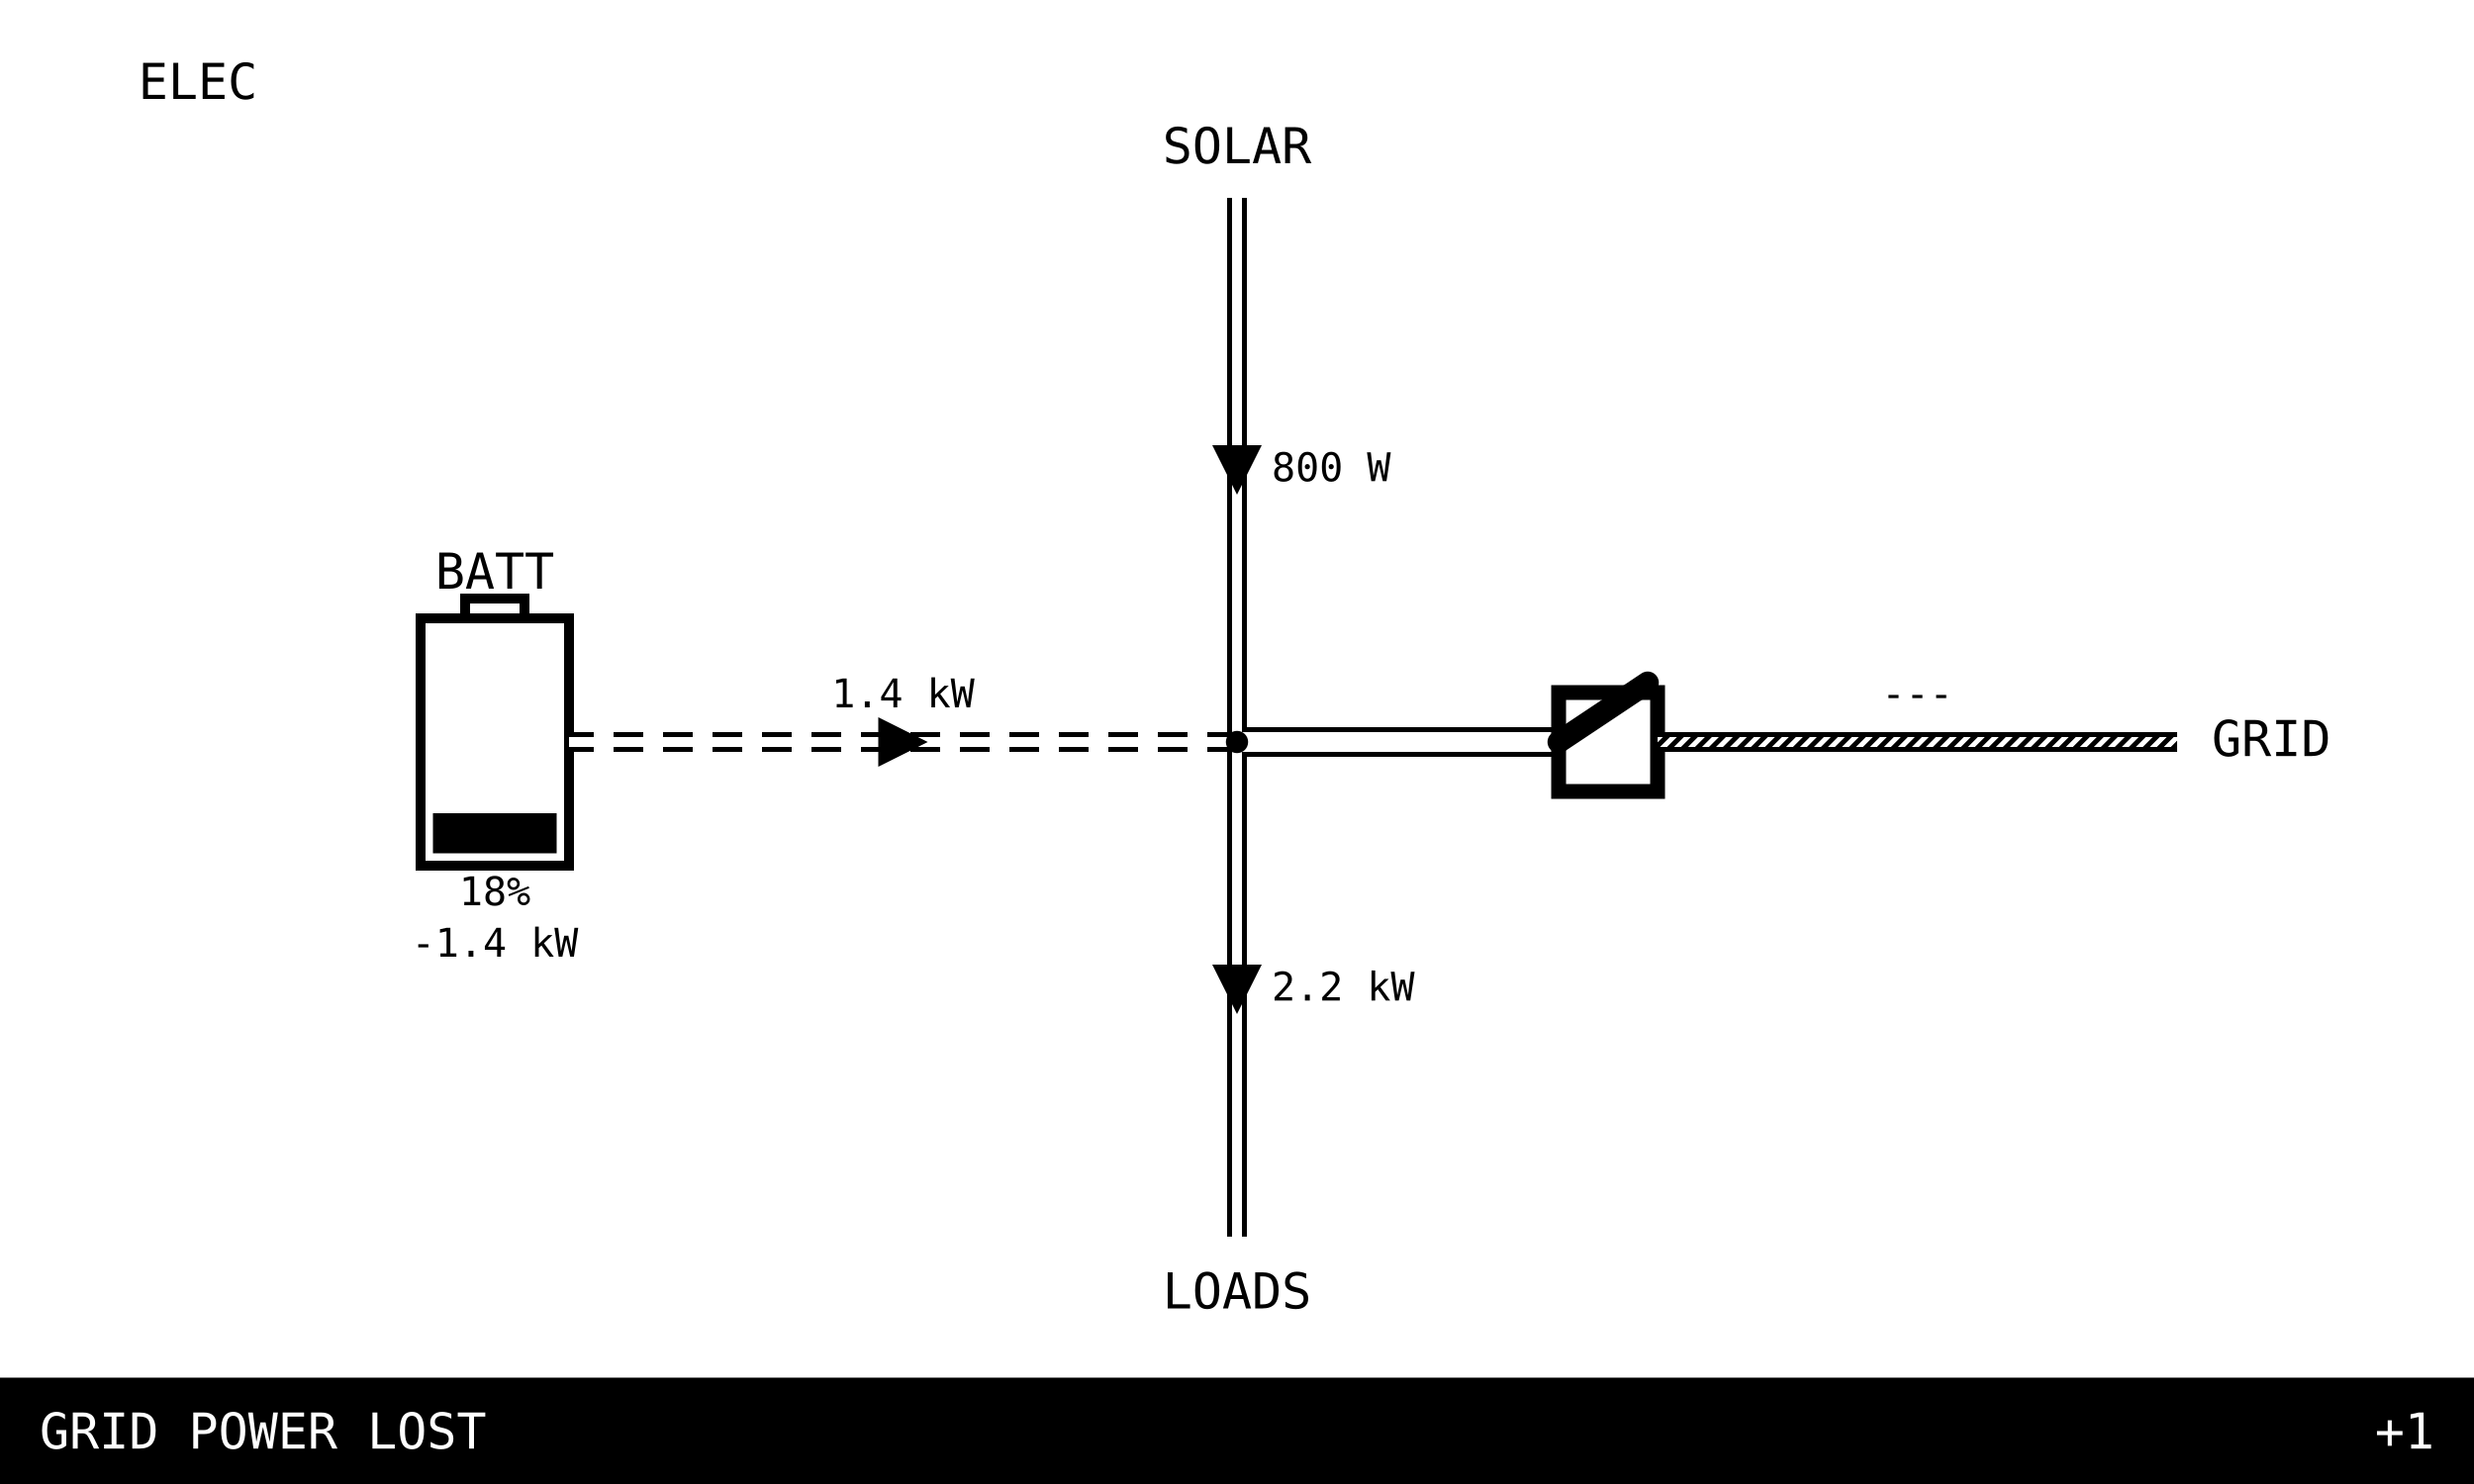
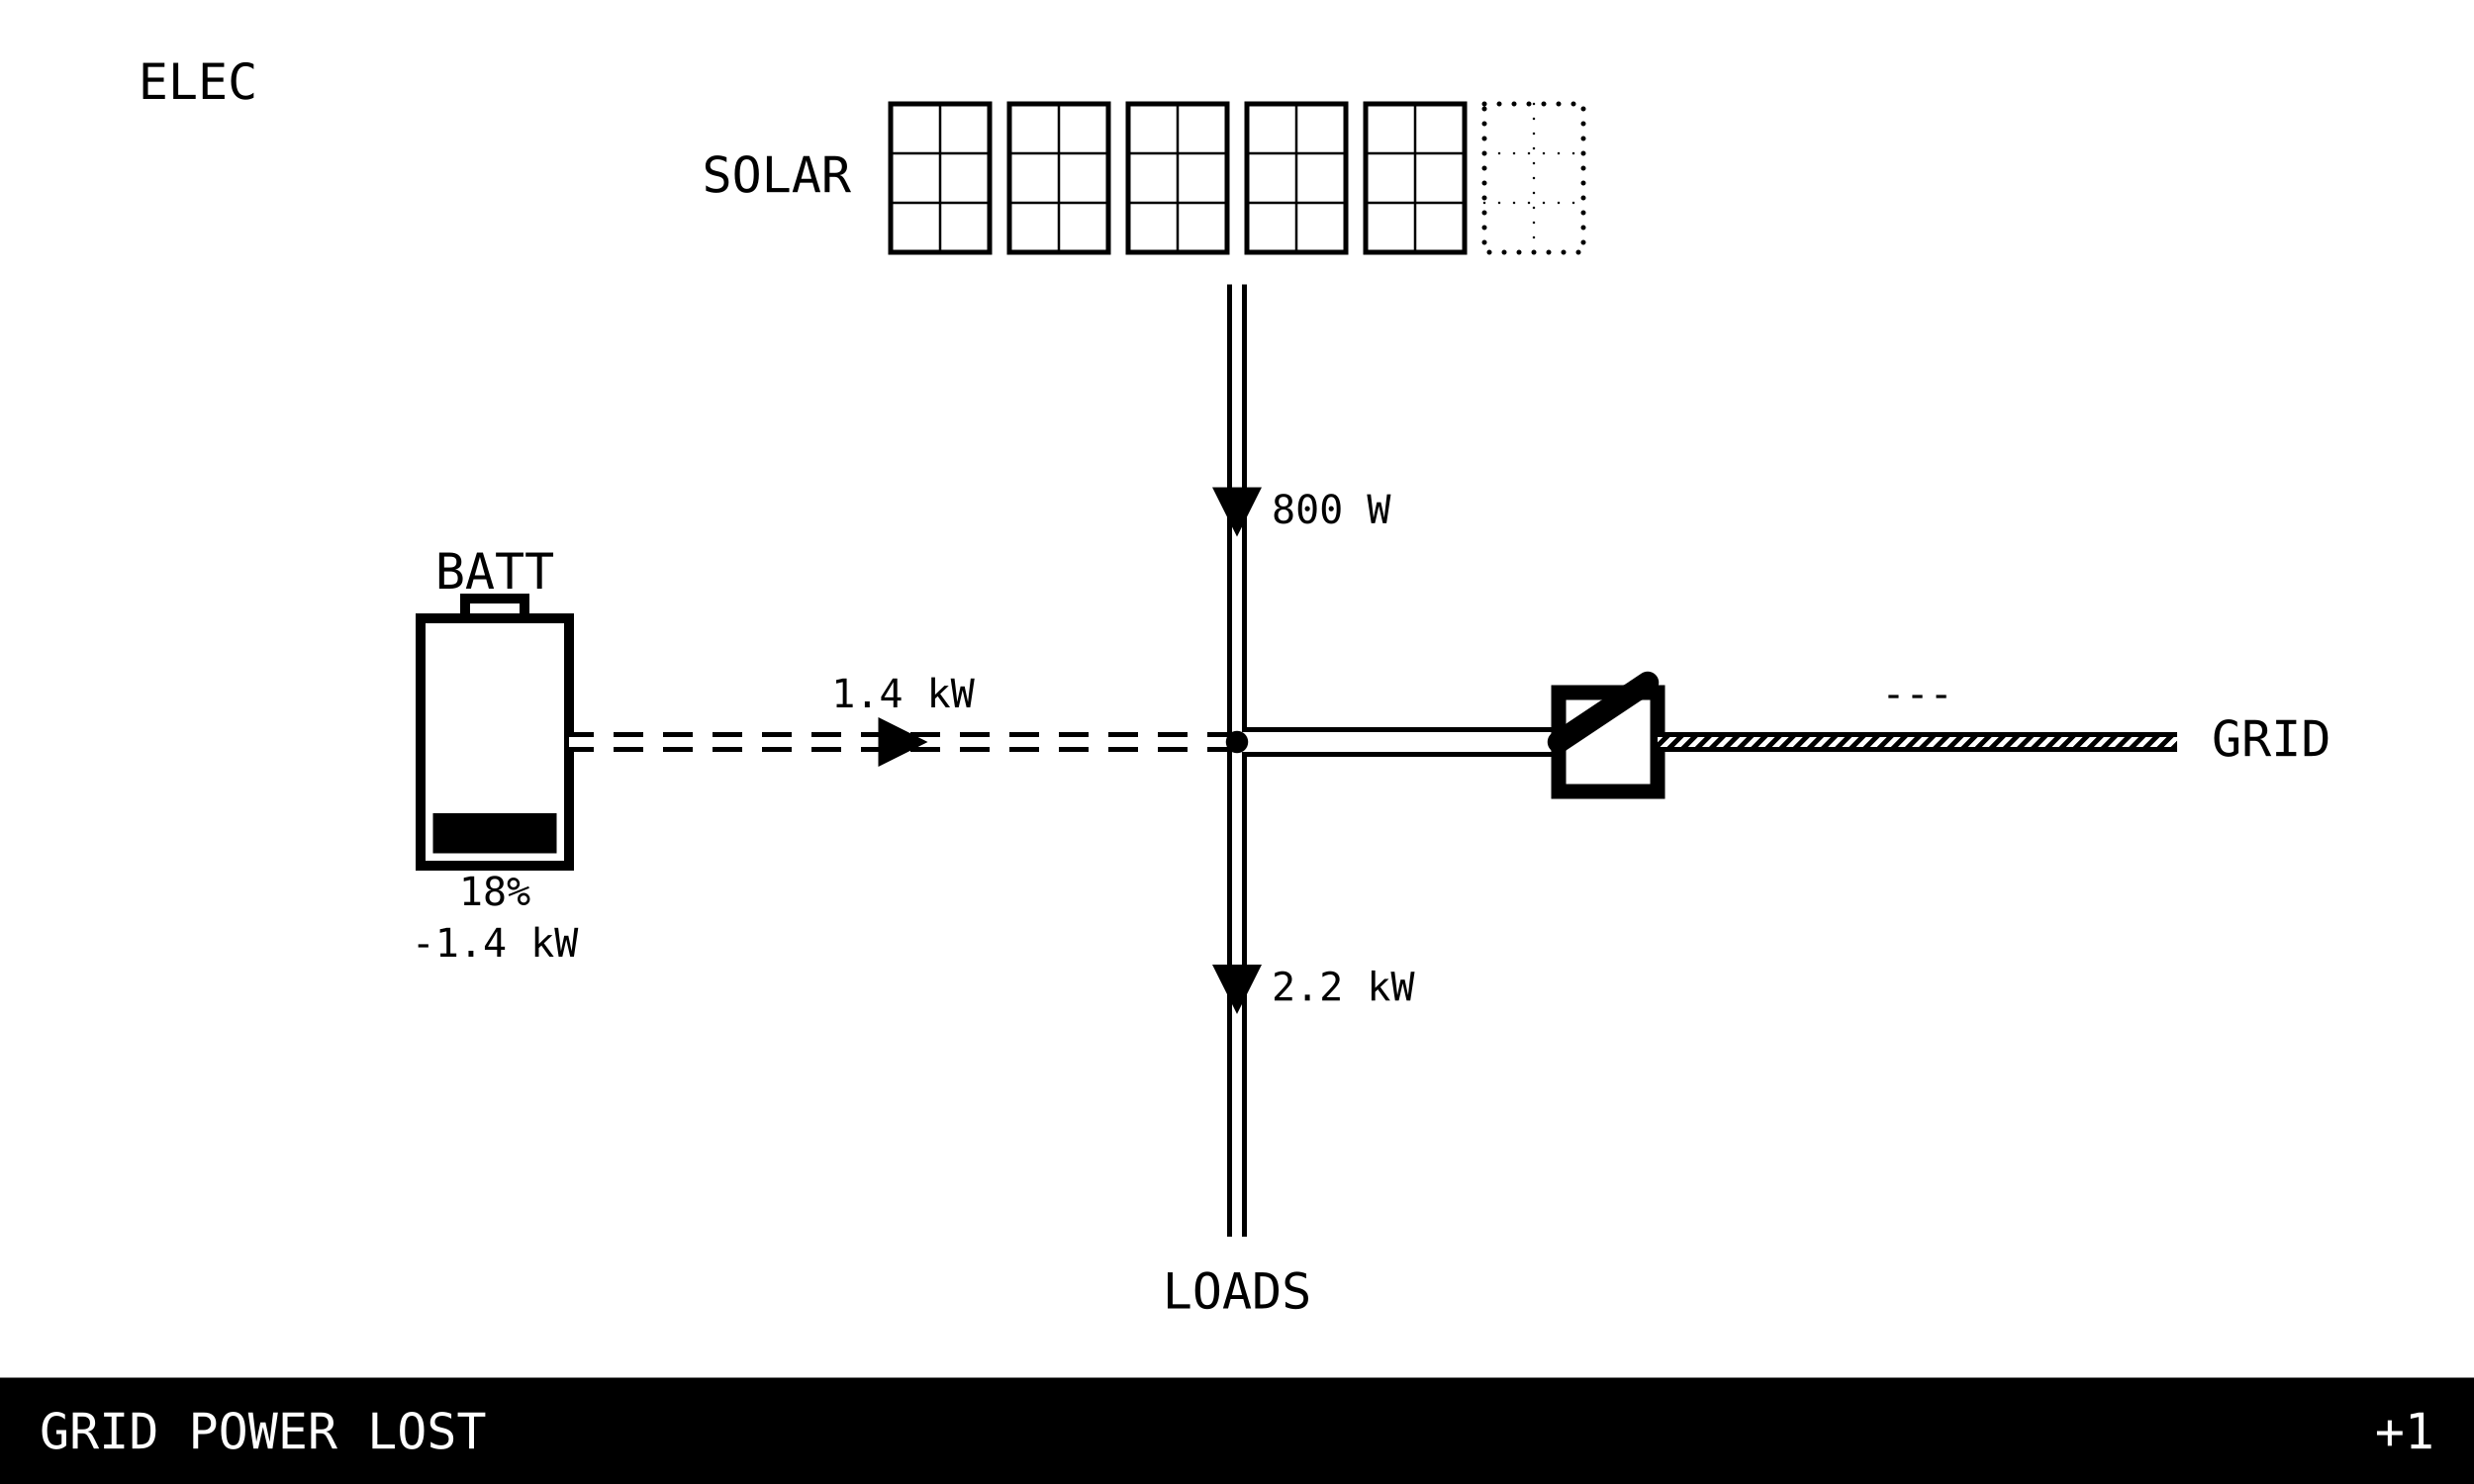
<svg xmlns="http://www.w3.org/2000/svg" viewBox="0 0 1000 600" width="1280" height="768" data-page="electrical" data-theme="eink_mono">
  <rect x="0" y="0" width="1000" height="600" fill="#ffffff" />
  <g id="casings">
    <g data-for="solar">
-       <polyline points="500,80 500,300" fill="none" stroke="#000000" stroke-width="8" stroke-linejoin="round" />
+       <polyline points="500,114 500,300" fill="none" stroke="#000000" stroke-width="8" stroke-linejoin="round" />
    </g>
    <g data-for="battery_feed">
      <polyline points="500,300 230,300" fill="none" stroke="#000000" stroke-width="8" stroke-dasharray="12 8" stroke-linejoin="round" />
    </g>
    <g data-for="bus_tie">
      <polyline points="500,300 630,300" fill="none" stroke="#000000" stroke-width="12" stroke-linejoin="round" />
    </g>
    <g data-for="grid">
      <polyline points="880,300 670,300" fill="none" stroke="#000000" stroke-width="8" stroke-linejoin="round" />
    </g>
    <g data-for="loads">
      <polyline points="500,300 500,500" fill="none" stroke="#000000" stroke-width="8" stroke-linejoin="round" />
    </g>
  </g>
  <g id="title">
    <text x="80" y="40" text-anchor="middle" font-family="DejaVu Sans Mono, monospace" font-size="20" fill="#000000">ELEC</text>
  </g>
+   <g id="array">
+     <rect x="348" y="30" width="304" height="84" fill="none" stroke="#ffffff" stroke-width="2" />
+     <g id="array.p1">
+       <rect x="360" y="42" width="40" height="60" fill="none" stroke="#000000" stroke-width="2" />
+       <line x1="360" y1="62" x2="400" y2="62" stroke="#000000" stroke-width="1" />
+       <line x1="360" y1="82" x2="400" y2="82" stroke="#000000" stroke-width="1" />
+       <line x1="380" y1="42" x2="380" y2="102" stroke="#000000" stroke-width="1" />
+     </g>
+     <g id="array.p2">
+       <rect x="408" y="42" width="40" height="60" fill="none" stroke="#000000" stroke-width="2" />
+       <line x1="408" y1="62" x2="448" y2="62" stroke="#000000" stroke-width="1" />
+       <line x1="408" y1="82" x2="448" y2="82" stroke="#000000" stroke-width="1" />
+       <line x1="428" y1="42" x2="428" y2="102" stroke="#000000" stroke-width="1" />
+     </g>
+     <g id="array.p3">
+       <rect x="456" y="42" width="40" height="60" fill="none" stroke="#000000" stroke-width="2" />
+       <line x1="456" y1="62" x2="496" y2="62" stroke="#000000" stroke-width="1" />
+       <line x1="456" y1="82" x2="496" y2="82" stroke="#000000" stroke-width="1" />
+       <line x1="476" y1="42" x2="476" y2="102" stroke="#000000" stroke-width="1" />
+     </g>
+     <g id="array.p4">
+       <rect x="504" y="42" width="40" height="60" fill="none" stroke="#000000" stroke-width="2" />
+       <line x1="504" y1="62" x2="544" y2="62" stroke="#000000" stroke-width="1" />
+       <line x1="504" y1="82" x2="544" y2="82" stroke="#000000" stroke-width="1" />
+       <line x1="524" y1="42" x2="524" y2="102" stroke="#000000" stroke-width="1" />
+     </g>
+     <g id="array.p5">
+       <rect x="552" y="42" width="40" height="60" fill="none" stroke="#000000" stroke-width="2" />
+       <line x1="552" y1="62" x2="592" y2="62" stroke="#000000" stroke-width="1" />
+       <line x1="552" y1="82" x2="592" y2="82" stroke="#000000" stroke-width="1" />
+       <line x1="572" y1="42" x2="572" y2="102" stroke="#000000" stroke-width="1" />
+     </g>
+     <g id="array.p6">
+       <rect x="600" y="42" width="40" height="60" fill="none" stroke="#000000" stroke-width="2" stroke-dasharray="0 6" stroke-linecap="round" />
+       <line x1="600" y1="62" x2="640" y2="62" stroke="#000000" stroke-width="1" stroke-dasharray="0 6" stroke-linecap="round" />
+       <line x1="600" y1="82" x2="640" y2="82" stroke="#000000" stroke-width="1" stroke-dasharray="0 6" stroke-linecap="round" />
+       <line x1="620" y1="42" x2="620" y2="102" stroke="#000000" stroke-width="1" stroke-dasharray="0 6" stroke-linecap="round" />
+     </g>
+     <text x="344" y="72" text-anchor="end" dominant-baseline="middle" font-family="DejaVu Sans Mono, monospace" font-size="20" fill="#000000">SOLAR</text>
+   </g>
  <g id="solar">
-     <polyline points="500,80 500,300" fill="none" stroke="#ffffff" stroke-width="4" stroke-linejoin="round" />
-     <polygon points="500,200 490,180 510,180" fill="#000000" />
-     <text x="500" y="66" text-anchor="middle" font-family="DejaVu Sans Mono, monospace" font-size="20" fill="#000000">SOLAR</text>
-     <text x="514" y="190" text-anchor="start" dominant-baseline="middle" font-family="DejaVu Sans Mono, monospace" font-size="16" fill="#000000">800 W</text>
+     <polyline points="500,114 500,300" fill="none" stroke="#ffffff" stroke-width="4" stroke-linejoin="round" />
+     <polygon points="500,217 490,197 510,197" fill="#000000" />
+     <text x="514" y="207" text-anchor="start" dominant-baseline="middle" font-family="DejaVu Sans Mono, monospace" font-size="16" fill="#000000">800 W</text>
  </g>
  <g id="battery">
    <rect x="170" y="250" width="60" height="100" fill="none" stroke="#000000" stroke-width="4" />
    <rect x="188" y="242" width="24" height="8" fill="none" stroke="#000000" stroke-width="4" />
    <rect x="175" y="328.8" width="50" height="16.2" fill="#000000" />
    <text x="200" y="238" text-anchor="middle" font-family="DejaVu Sans Mono, monospace" font-size="20" fill="#000000">BATT</text>
    <text x="200" y="366" text-anchor="middle" font-family="DejaVu Sans Mono, monospace" font-size="16" fill="#000000">18%</text>
    <text x="200" y="386.8" text-anchor="middle" font-family="DejaVu Sans Mono, monospace" font-size="16" fill="#000000">-1.4 kW</text>
  </g>
  <g id="battery_feed">
    <polyline points="500,300 230,300" fill="none" stroke="#ffffff" stroke-width="4" stroke-linejoin="round" />
    <polygon points="375,300 355,310 355,290" fill="#000000" />
    <text x="365" y="286" text-anchor="middle" font-family="DejaVu Sans Mono, monospace" font-size="16" fill="#000000">1.4 kW</text>
  </g>
  <g id="bus_tie">
    <polyline points="500,300 630,300" fill="none" stroke="#ffffff" stroke-width="8" stroke-linejoin="round" />
  </g>
  <g id="main_breaker">
    <g>
      <rect x="630" y="280" width="40" height="40" fill="none" stroke="#000000" stroke-width="6" />
      <line x1="630" y1="300" x2="666" y2="276" stroke="#000000" stroke-width="9" stroke-linecap="round" />
    </g>
  </g>
  <g id="grid">
    <pattern id="hatch-grid-0" width="4" height="4" patternUnits="userSpaceOnUse" patternTransform="rotate(225)">
      <rect x="0" y="0" width="4" height="4" fill="#ffffff" />
      <rect x="0" y="0" width="2" height="4" fill="#000000" />
    </pattern>
    <line x1="880" y1="300" x2="670" y2="300" stroke="url(#hatch-grid-0)" stroke-width="4" stroke-linecap="butt" />
    <text x="894" y="300" text-anchor="start" dominant-baseline="middle" font-family="DejaVu Sans Mono, monospace" font-size="20" fill="#000000">GRID</text>
    <text x="775" y="286" text-anchor="middle" font-family="DejaVu Sans Mono, monospace" font-size="16" fill="#000000">---</text>
  </g>
  <g id="loads">
    <polyline points="500,300 500,500" fill="none" stroke="#ffffff" stroke-width="4" stroke-linejoin="round" />
    <polygon points="500,410 490,390 510,390" fill="#000000" />
    <text x="500" y="529" text-anchor="middle" font-family="DejaVu Sans Mono, monospace" font-size="20" fill="#000000">LOADS</text>
    <text x="514" y="400" text-anchor="start" dominant-baseline="middle" font-family="DejaVu Sans Mono, monospace" font-size="16" fill="#000000">2.2 kW</text>
  </g>
  <g id="bus">
    <circle cx="500" cy="300" r="4.5" fill="#000000" />
  </g>
  <g id="banner">
    <g>
      <rect x="0" y="560" width="1000" height="40" fill="#000000" stroke="#000000" stroke-width="6" />
      <text x="16" y="580" text-anchor="start" dominant-baseline="middle" font-family="DejaVu Sans Mono, monospace" font-size="20" fill="#ffffff">GRID POWER LOST</text>
      <text x="984" y="580" text-anchor="end" dominant-baseline="middle" font-family="DejaVu Sans Mono, monospace" font-size="20" fill="#ffffff">+1</text>
    </g>
  </g>
</svg>
